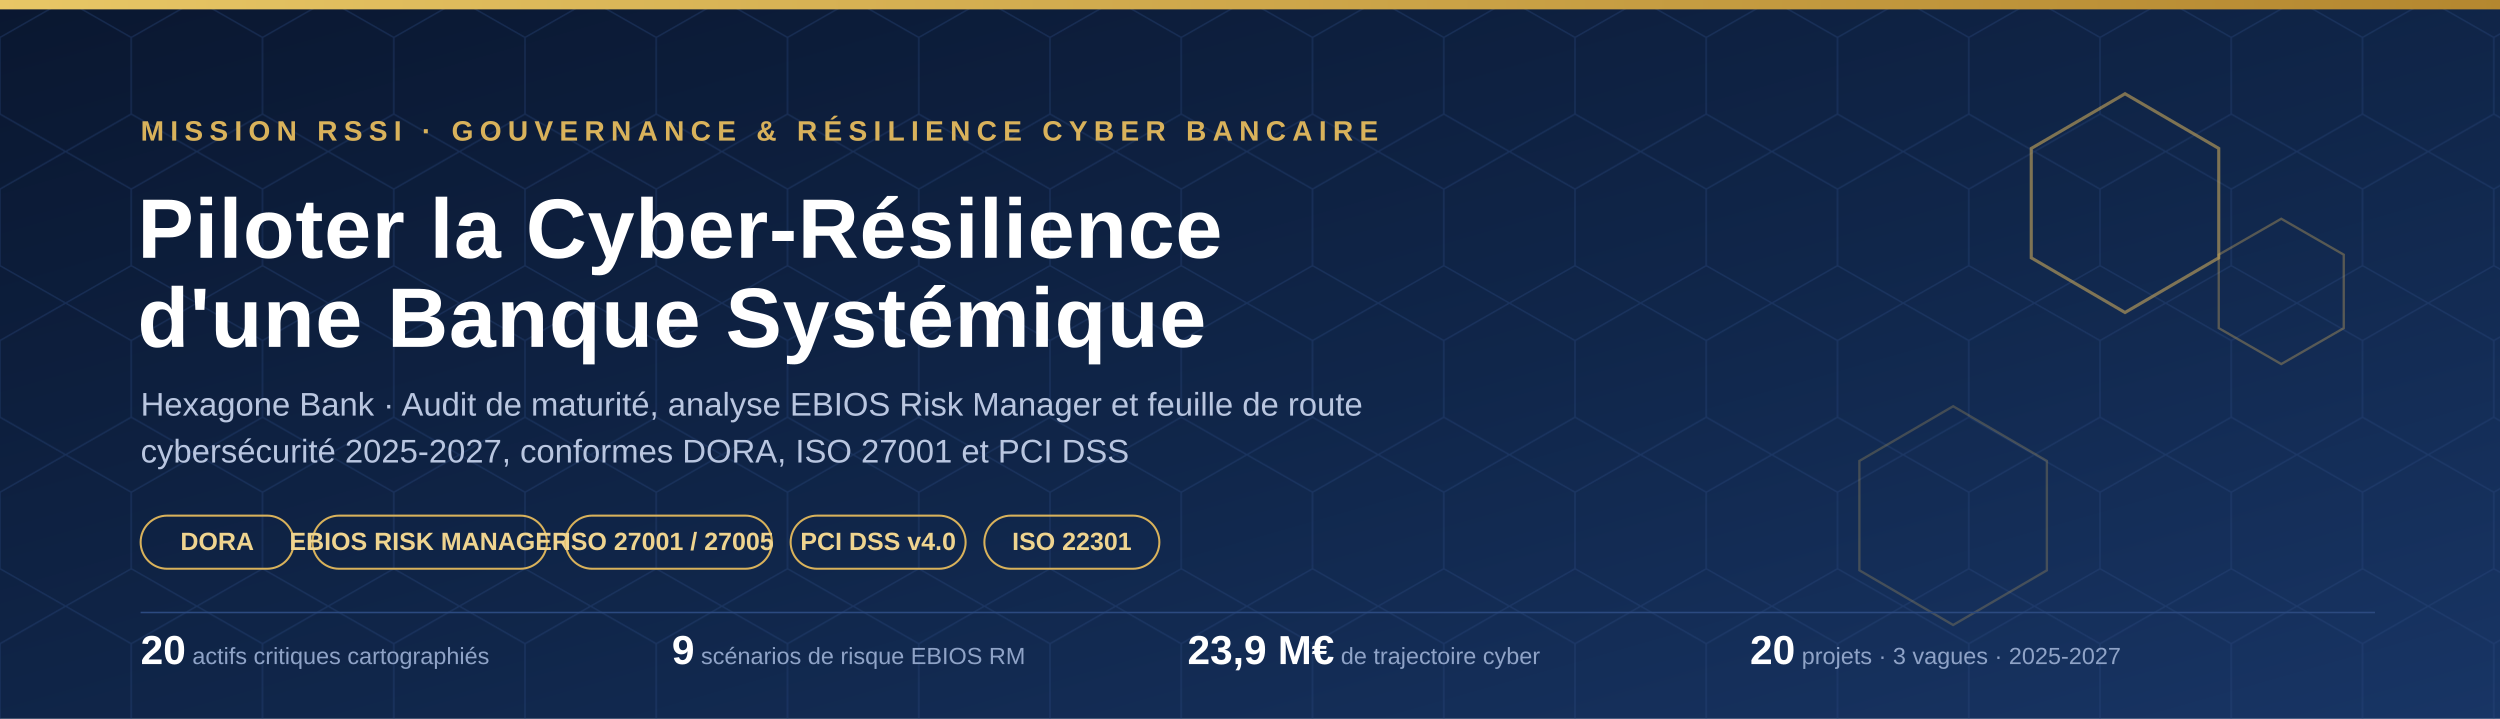
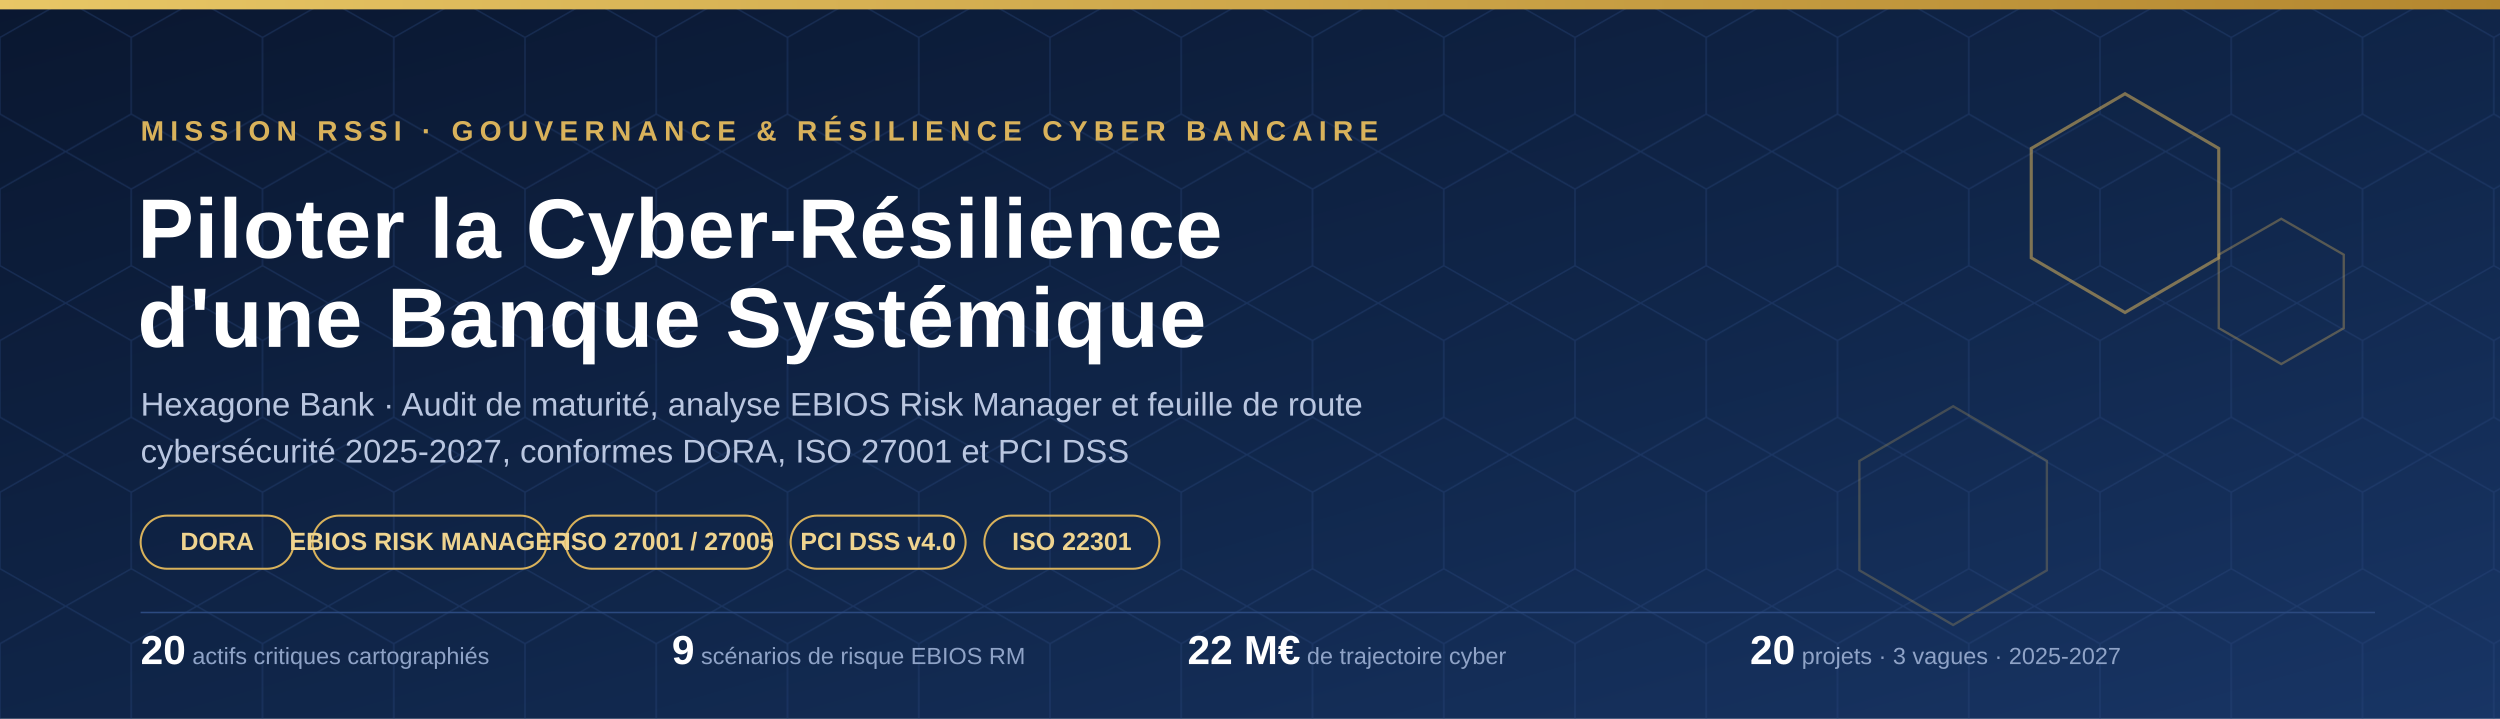
<svg xmlns="http://www.w3.org/2000/svg" viewBox="0 0 1600 460" font-family="Arial, Helvetica, sans-serif">
  <defs>
    <linearGradient id="bg" x1="0%" y1="0%" x2="100%" y2="100%">
      <stop offset="0%" stop-color="#0A1730" />
      <stop offset="55%" stop-color="#10264A" />
      <stop offset="100%" stop-color="#183565" />
    </linearGradient>
    <linearGradient id="gold" x1="0%" y1="0%" x2="100%" y2="0%">
      <stop offset="0%" stop-color="#E8C766" />
      <stop offset="100%" stop-color="#B4872F" />
    </linearGradient>
    <pattern id="hexpat" width="84" height="97" patternUnits="userSpaceOnUse" patternTransform="translate(0,0)">
      <polygon points="42,0 84,24 84,73 42,97 0,73 0,24" fill="none" stroke="#2C4A80" stroke-width="1" opacity="0.35" />
    </pattern>
  </defs>
  <rect width="1600" height="460" fill="url(#bg)" />
  <rect width="1600" height="460" fill="url(#hexpat)" />
  <rect x="0" y="0" width="1600" height="6" fill="url(#gold)" />
  <polygon points="1360,60 1420,95 1420,165 1360,200 1300,165 1300,95" fill="none" stroke="#D9B25B" stroke-width="2" opacity="0.55" />
  <polygon points="1460,140 1500,163 1500,210 1460,233 1420,210 1420,163" fill="none" stroke="#D9B25B" stroke-width="1.5" opacity="0.35" />
  <polygon points="1250,260 1310,295 1310,365 1250,400 1190,365 1190,295" fill="none" stroke="#D9B25B" stroke-width="1.5" opacity="0.25" />
  <text x="90" y="90" fill="#D9B25B" font-size="18" letter-spacing="4" font-weight="700">MISSION RSSI · GOUVERNANCE &amp; RÉSILIENCE CYBER BANCAIRE</text>
  <text x="88" y="165" fill="#FFFFFF" font-size="54" font-weight="800" letter-spacing="0.5">Piloter la Cyber-Résilience</text>
  <text x="88" y="222" fill="#FFFFFF" font-size="54" font-weight="800" letter-spacing="0.5">d'une Banque Systémique</text>
  <text x="90" y="266" fill="#B9C6E0" font-size="21">Hexagone Bank · Audit de maturité, analyse EBIOS Risk Manager et feuille de route</text>
  <text x="90" y="296" fill="#B9C6E0" font-size="21">cybersécurité 2025-2027, conformes DORA, ISO 27001 et PCI DSS</text>
  <g font-size="16" font-weight="700">
    <g>
      <rect x="90" y="330" width="98" height="34" rx="17" fill="none" stroke="#D9B25B" stroke-width="1.3" />
      <text x="139" y="352" fill="#EFD48F" text-anchor="middle">DORA</text>
    </g>
    <g>
      <rect x="200" y="330" width="150" height="34" rx="17" fill="none" stroke="#D9B25B" stroke-width="1.3" />
      <text x="275" y="352" fill="#EFD48F" text-anchor="middle">EBIOS RISK MANAGER</text>
    </g>
    <g>
      <rect x="362" y="330" width="132" height="34" rx="17" fill="none" stroke="#D9B25B" stroke-width="1.3" />
      <text x="428" y="352" fill="#EFD48F" text-anchor="middle">ISO 27001 / 27005</text>
    </g>
    <g>
      <rect x="506" y="330" width="112" height="34" rx="17" fill="none" stroke="#D9B25B" stroke-width="1.3" />
      <text x="562" y="352" fill="#EFD48F" text-anchor="middle">PCI DSS v4.0</text>
    </g>
    <g>
      <rect x="630" y="330" width="112" height="34" rx="17" fill="none" stroke="#D9B25B" stroke-width="1.3" />
      <text x="686" y="352" fill="#EFD48F" text-anchor="middle">ISO 22301</text>
    </g>
  </g>
  <line x1="90" y1="392" x2="1520" y2="392" stroke="#2C4A80" stroke-width="1" />
  <g font-size="15" fill="#8FA3C7">
    <text x="90" y="425">
      <tspan font-size="26" font-weight="800" fill="#FFFFFF">20</tspan> actifs critiques cartographiés</text>
    <text x="430" y="425">
      <tspan font-size="26" font-weight="800" fill="#FFFFFF">9</tspan> scénarios de risque EBIOS RM</text>
    <text x="760" y="425">
-       <tspan font-size="26" font-weight="800" fill="#FFFFFF">23,9 M€</tspan> de trajectoire cyber</text>
+       <tspan font-size="26" font-weight="800" fill="#FFFFFF">22 M€</tspan> de trajectoire cyber</text>
    <text x="1120" y="425">
      <tspan font-size="26" font-weight="800" fill="#FFFFFF">20</tspan> projets · 3 vagues · 2025-2027</text>
  </g>
</svg>
